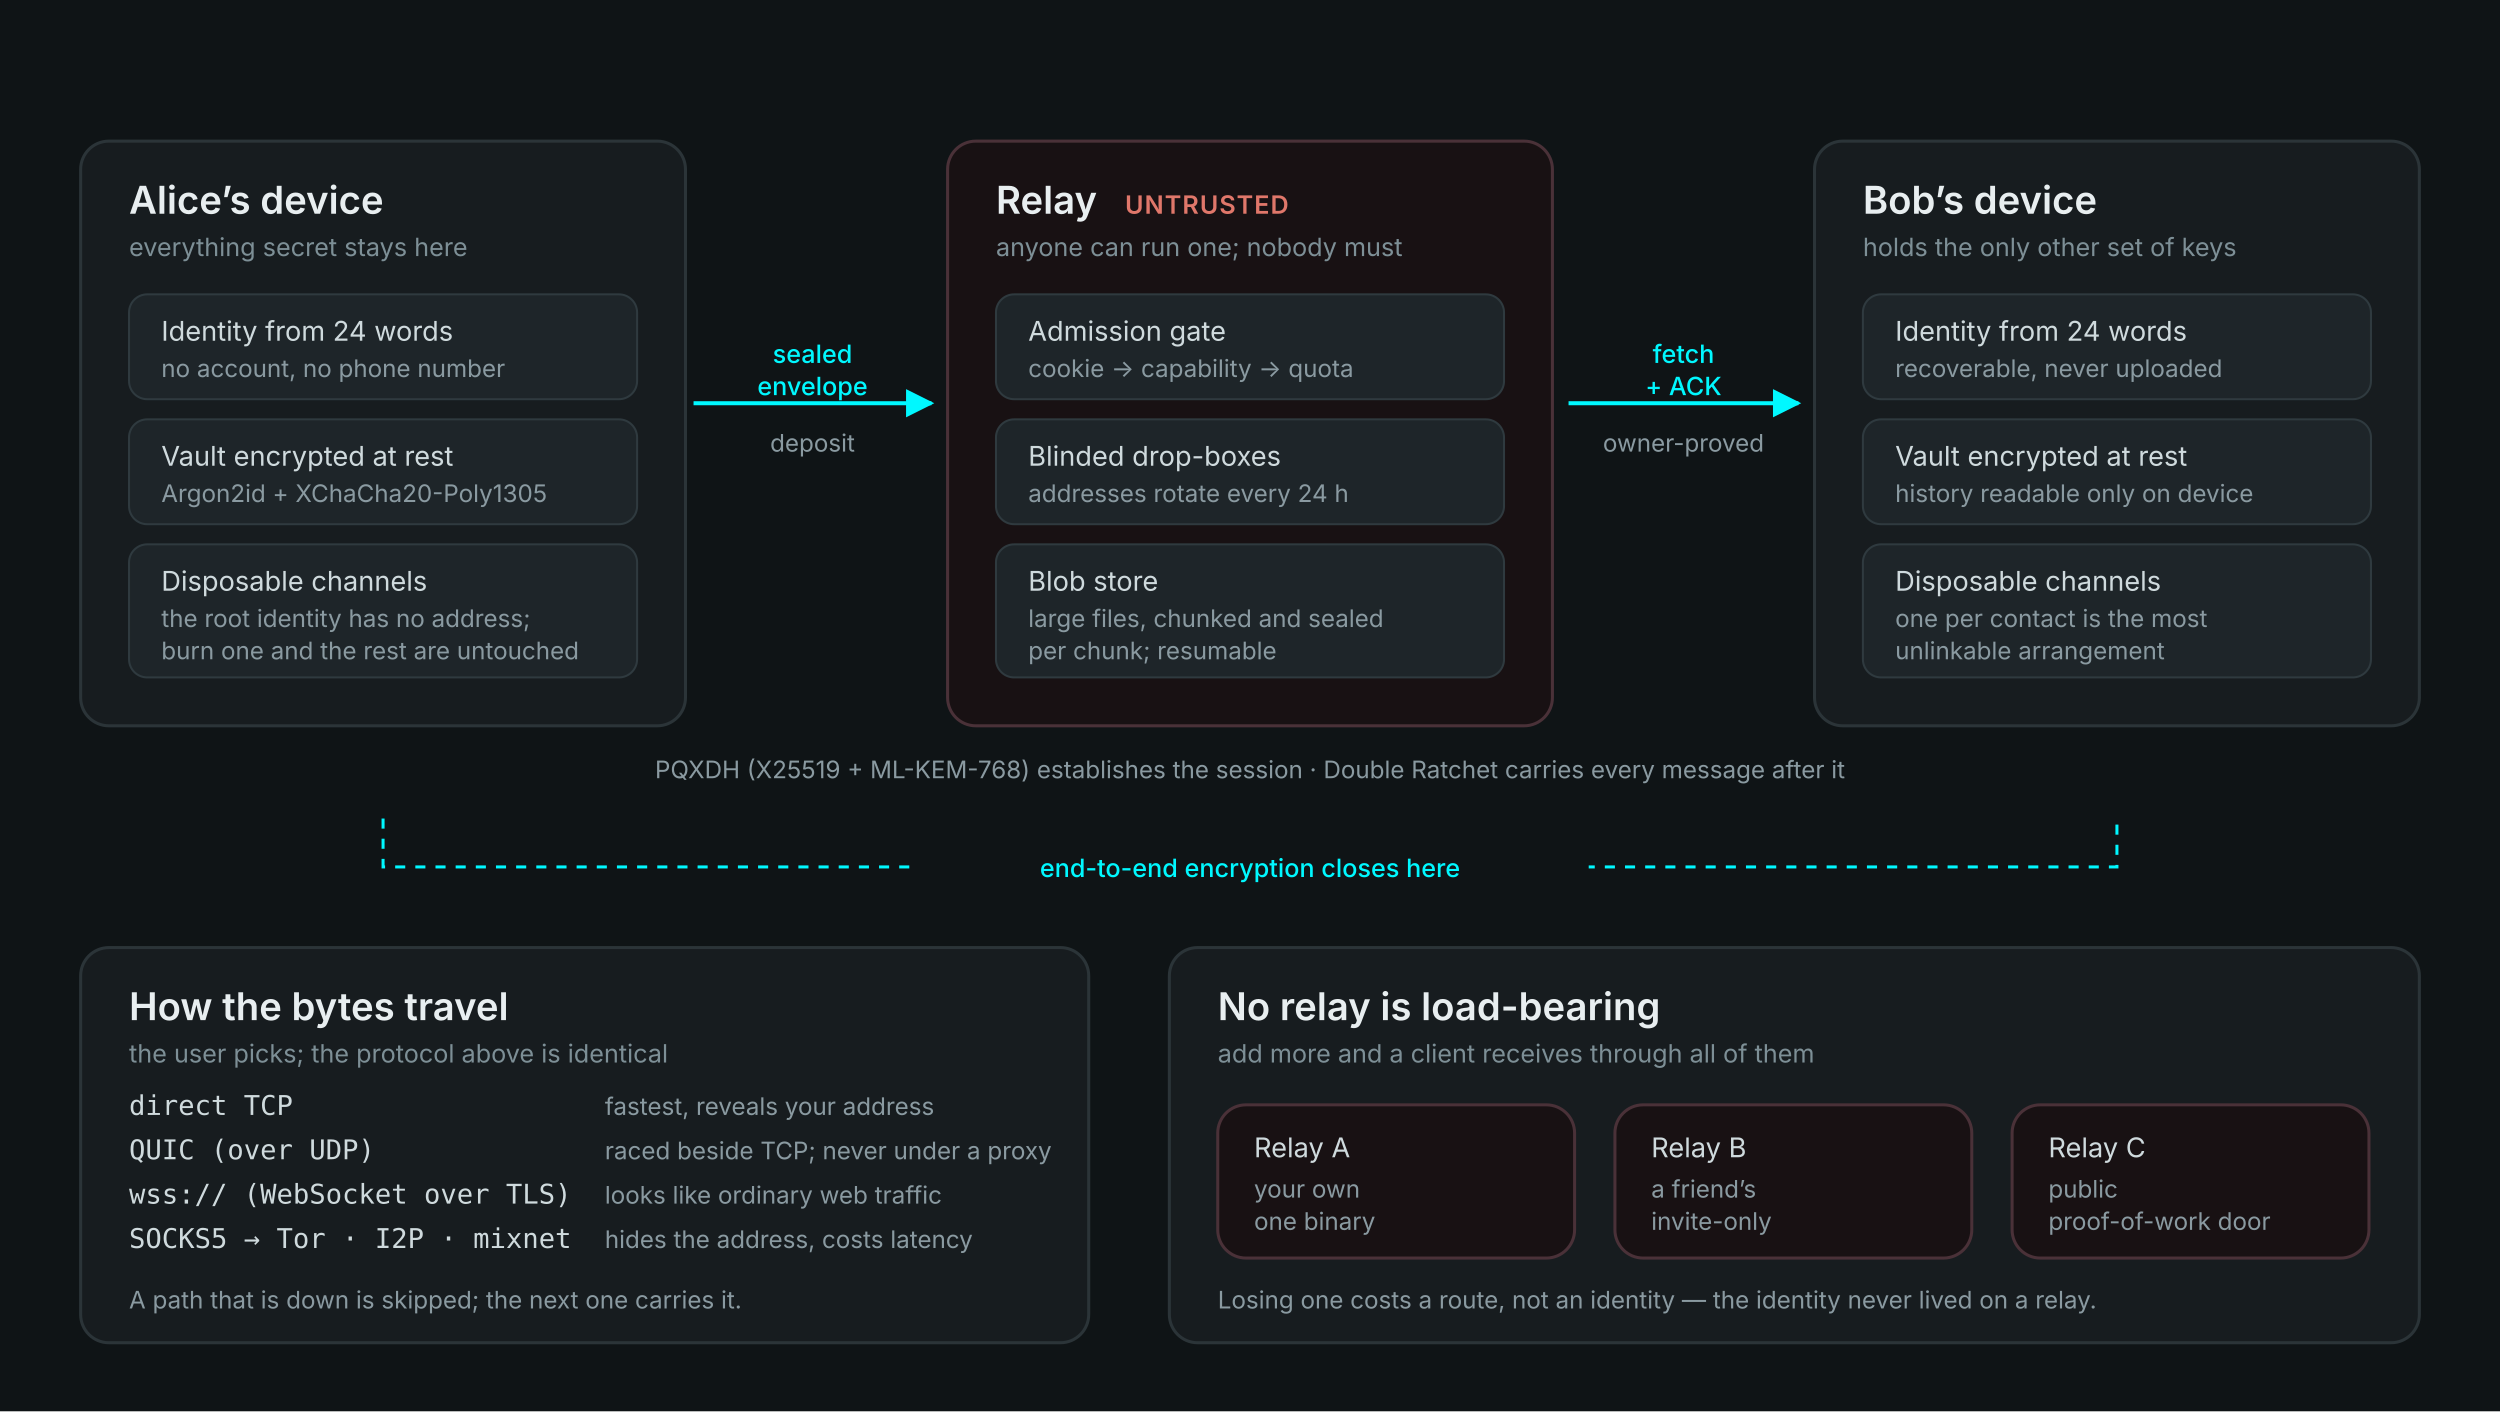
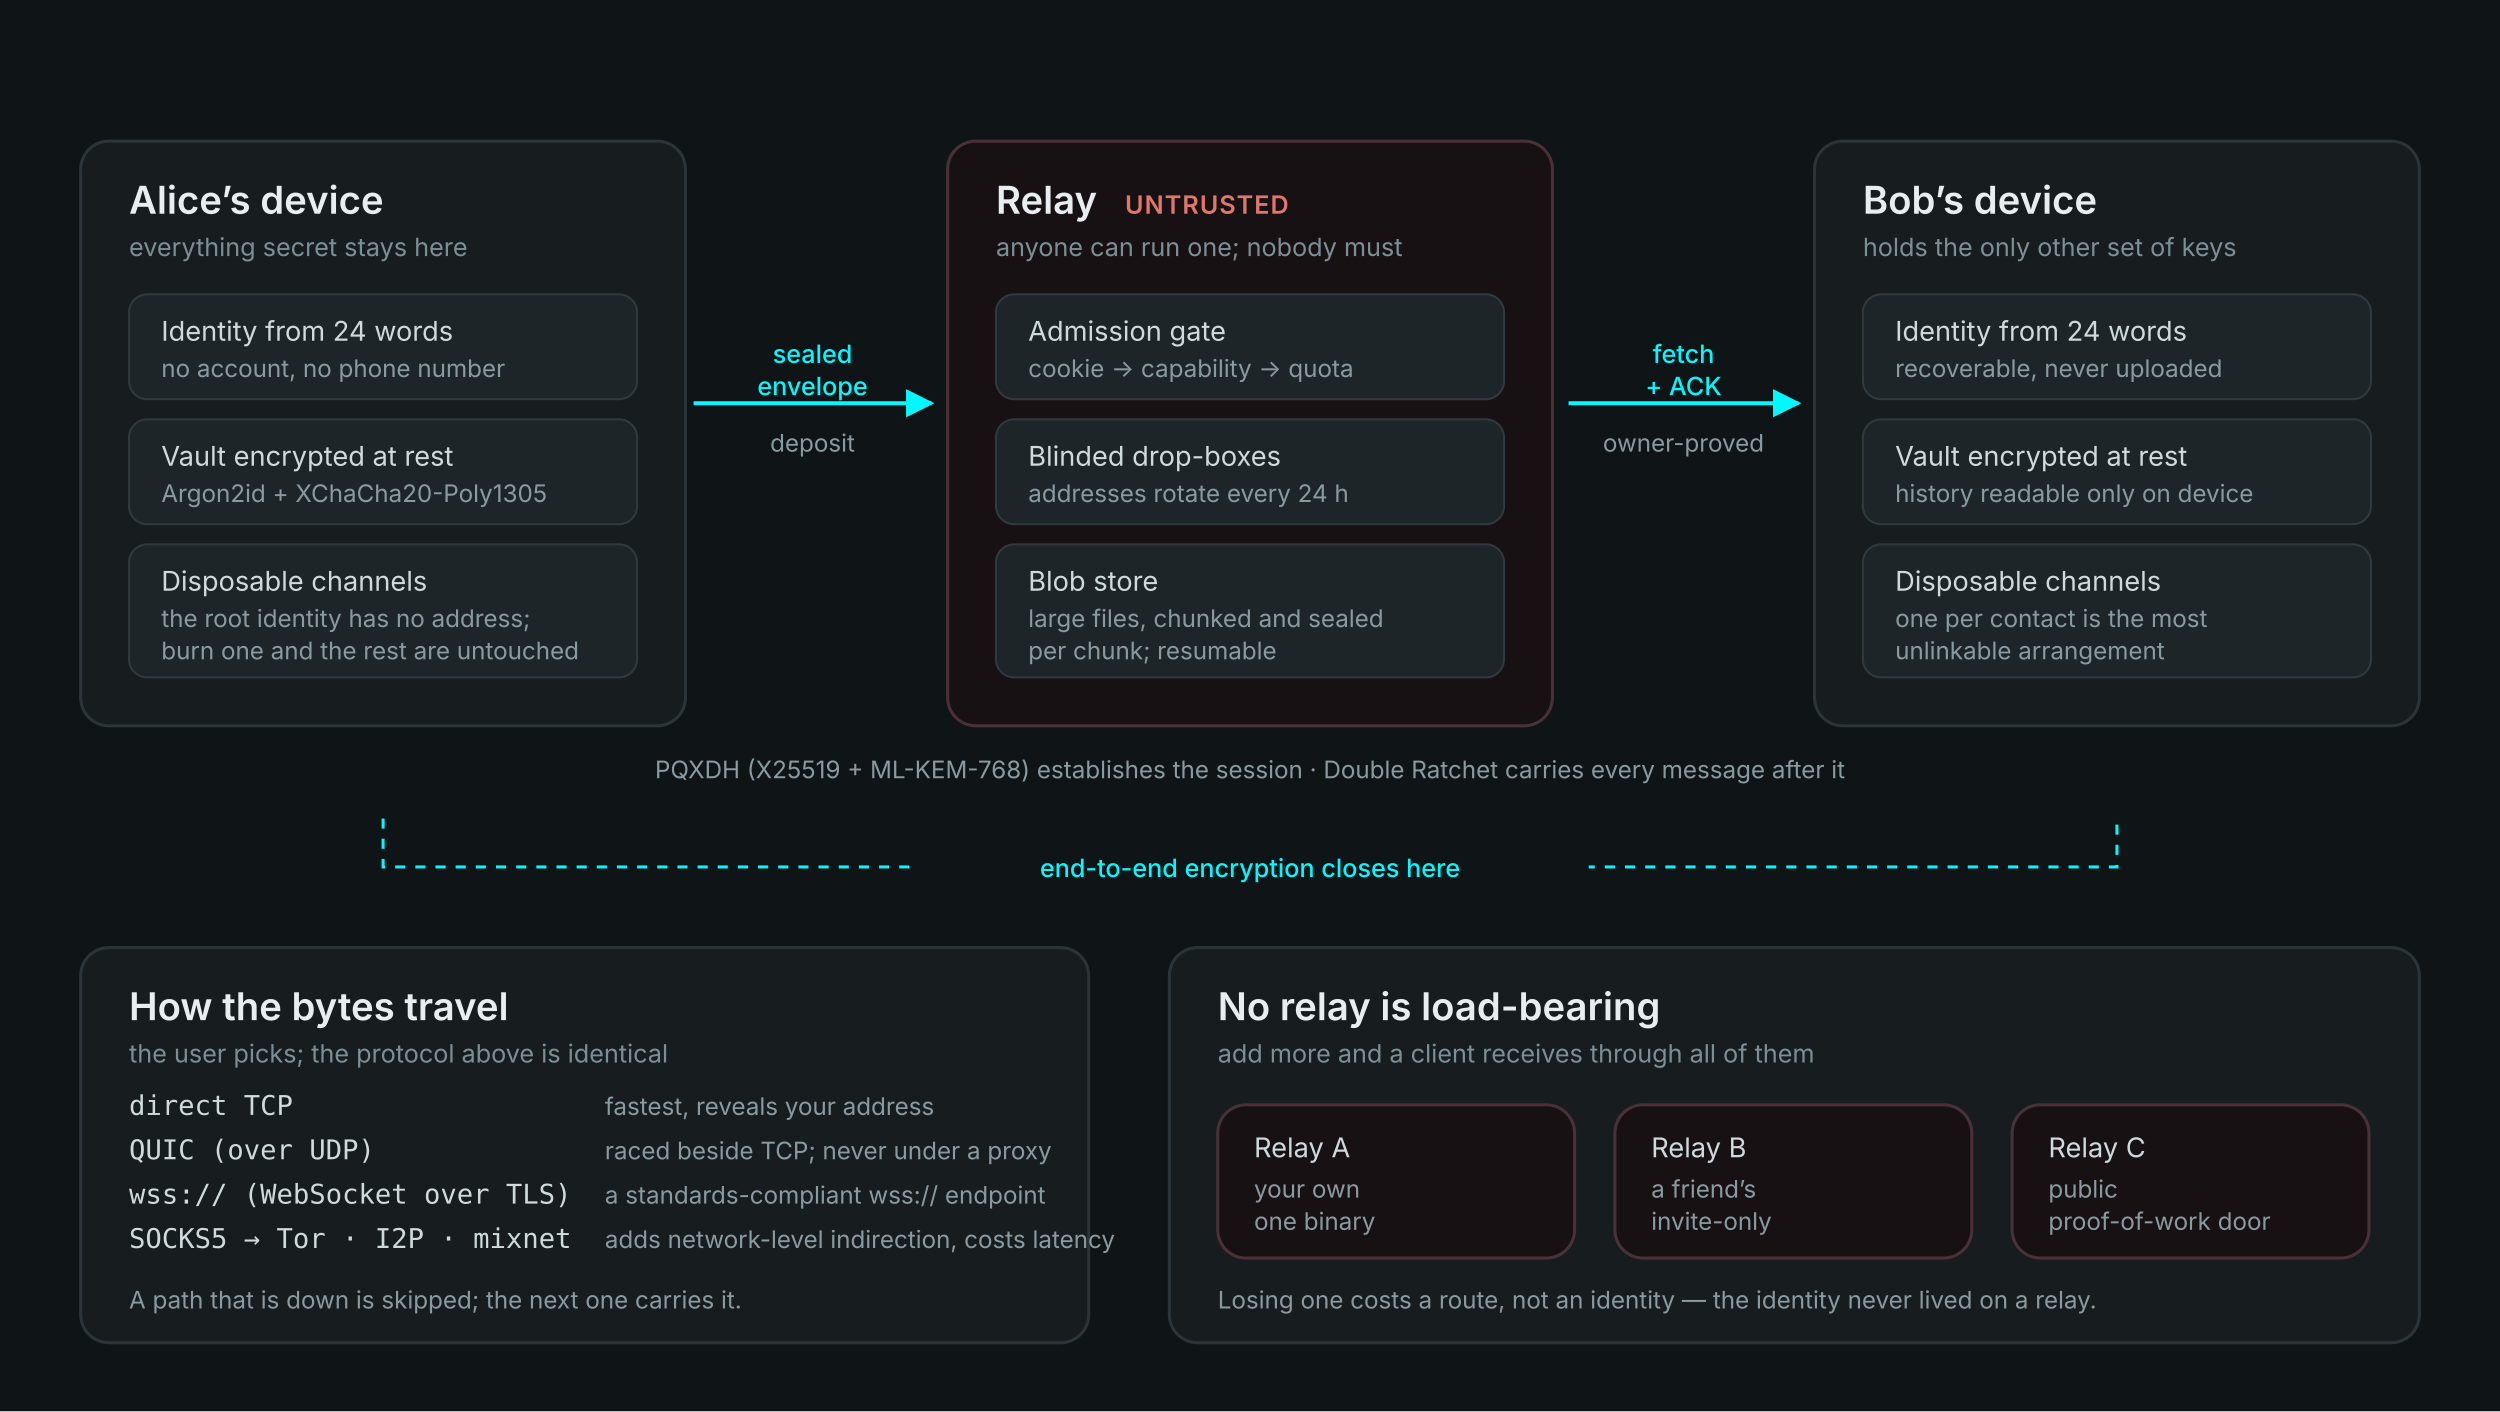
<svg xmlns="http://www.w3.org/2000/svg" viewBox="0 0 1240 700" width="1240" height="700" font-family="Inter, 'Segoe UI', system-ui, sans-serif">
  <defs>
    <marker id="arrow" viewBox="0 0 10 10" refX="9" refY="5" markerWidth="7" markerHeight="7" orient="auto-start-reverse">
      <path d="M 0 0 L 10 5 L 0 10 z" fill="#00F8FF" />
    </marker>
    <style>
      .card   { fill:#171c1f; stroke:#2b3438; stroke-width:1.5; rx:14; }
      .relay  { fill:#181113; stroke:#4a3138; stroke-width:1.5; rx:14; }
      .inner  { fill:#1e2529; stroke:#2f3a3f; stroke-width:1; rx:9; }
      .title  { fill:#e8eef0; font-size:19px; font-weight:600; }
      .sub    { fill:#7d8f96; font-size:12.5px; }
      .item   { fill:#cfdadd; font-size:13.5px; }
      .note   { fill:#8a9aa1; font-size:12px; }
      .edge   { fill:#00F8FF; font-size:12.5px; font-weight:500; }
      .warn   { fill:#e0776a; font-size:12.5px; font-weight:600; letter-spacing:.04em; }
      .mono   { font-family: ui-monospace, 'DejaVu Sans Mono', monospace; }
    </style>
  </defs>
  <rect x="0" y="0" width="1240" height="700" fill="#0f1416" />
  <rect class="card" x="40" y="70" width="300" height="290" />
  <text class="title" x="64" y="106">Alice’s device</text>
  <text class="sub" x="64" y="127">everything secret stays here</text>
  <rect class="inner" x="64" y="146" width="252" height="52" />
  <text class="item" x="80" y="169">Identity from 24 words</text>
  <text class="note" x="80" y="187">no account, no phone number</text>
  <rect class="inner" x="64" y="208" width="252" height="52" />
  <text class="item" x="80" y="231">Vault encrypted at rest</text>
  <text class="note" x="80" y="249">Argon2id + XChaCha20-Poly1305</text>
  <rect class="inner" x="64" y="270" width="252" height="66" />
  <text class="item" x="80" y="293">Disposable channels</text>
  <text class="note" x="80" y="311">the root identity has no address;</text>
  <text class="note" x="80" y="327">burn one and the rest are untouched</text>
  <rect class="relay" x="470" y="70" width="300" height="290" />
  <text class="title" x="494" y="106">Relay</text>
  <text class="warn" x="558" y="106">UNTRUSTED</text>
  <text class="sub" x="494" y="127">anyone can run one; nobody must</text>
  <rect class="inner" x="494" y="146" width="252" height="52" />
  <text class="item" x="510" y="169">Admission gate</text>
  <text class="note" x="510" y="187">cookie → capability → quota</text>
  <rect class="inner" x="494" y="208" width="252" height="52" />
  <text class="item" x="510" y="231">Blinded drop-boxes</text>
  <text class="note" x="510" y="249">addresses rotate every 24 h</text>
  <rect class="inner" x="494" y="270" width="252" height="66" />
  <text class="item" x="510" y="293">Blob store</text>
  <text class="note" x="510" y="311">large files, chunked and sealed</text>
  <text class="note" x="510" y="327">per chunk; resumable</text>
  <rect class="card" x="900" y="70" width="300" height="290" />
  <text class="title" x="924" y="106">Bob’s device</text>
  <text class="sub" x="924" y="127">holds the only other set of keys</text>
  <rect class="inner" x="924" y="146" width="252" height="52" />
  <text class="item" x="940" y="169">Identity from 24 words</text>
  <text class="note" x="940" y="187">recoverable, never uploaded</text>
  <rect class="inner" x="924" y="208" width="252" height="52" />
  <text class="item" x="940" y="231">Vault encrypted at rest</text>
  <text class="note" x="940" y="249">history readable only on device</text>
  <rect class="inner" x="924" y="270" width="252" height="66" />
  <text class="item" x="940" y="293">Disposable channels</text>
  <text class="note" x="940" y="311">one per contact is the most</text>
  <text class="note" x="940" y="327">unlinkable arrangement</text>
  <path d="M 344 200 L 462 200" stroke="#00F8FF" stroke-width="2" fill="none" marker-end="url(#arrow)" />
  <text class="edge" x="403" y="180" text-anchor="middle">sealed</text>
  <text class="edge" x="403" y="196" text-anchor="middle">envelope</text>
  <text class="note" x="403" y="224" text-anchor="middle">deposit</text>
  <path d="M 778 200 L 892 200" stroke="#00F8FF" stroke-width="2" fill="none" marker-end="url(#arrow)" />
  <text class="edge" x="835" y="180" text-anchor="middle">fetch</text>
  <text class="edge" x="835" y="196" text-anchor="middle">+ ACK</text>
  <text class="note" x="835" y="224" text-anchor="middle">owner-proved</text>
  <text class="note" x="620" y="386" text-anchor="middle">PQXDH (X25519 + ML-KEM-768) establishes the session · Double Ratchet carries every message after it</text>
  <path d="M 190 406 L 190 430 L 1050 430 L 1050 406" stroke="#00F8FF" stroke-width="1.5" fill="none" stroke-dasharray="5 5" />
  <rect x="452" y="414" width="336" height="32" rx="8" fill="#0f1416" />
  <text class="edge" x="620" y="435" text-anchor="middle">end-to-end encryption closes here</text>
  <rect class="card" x="40" y="470" width="500" height="196" />
  <text class="title" x="64" y="506">How the bytes travel</text>
  <text class="sub" x="64" y="527">the user picks; the protocol above is identical</text>
  <text class="item mono" x="64" y="553">direct TCP</text>
  <text class="item mono" x="64" y="575">QUIC (over UDP)</text>
  <text class="item mono" x="64" y="597">wss:// (WebSocket over TLS)</text>
  <text class="item mono" x="64" y="619">SOCKS5 → Tor · I2P · mixnet</text>
  <text class="note" x="300" y="553">fastest, reveals your address</text>
  <text class="note" x="300" y="575">raced beside TCP; never under a proxy</text>
-   <text class="note" x="300" y="597">looks like ordinary web traffic</text>
-   <text class="note" x="300" y="619">hides the address, costs latency</text>
+   <text class="note" x="300" y="597">a standards-compliant wss:// endpoint</text>
+   <text class="note" x="300" y="619">adds network-level indirection, costs latency</text>
  <text class="note" x="64" y="649">A path that is down is skipped; the next one carries it.</text>
  <rect class="card" x="580" y="470" width="620" height="196" />
  <text class="title" x="604" y="506">No relay is load-bearing</text>
  <text class="sub" x="604" y="527">add more and a client receives through all of them</text>
  <rect class="relay" x="604" y="548" width="177" height="76" />
  <text class="item" x="622" y="574">Relay A</text>
  <text class="note" x="622" y="594">your own</text>
  <text class="note" x="622" y="610">one binary</text>
  <rect class="relay" x="801" y="548" width="177" height="76" />
  <text class="item" x="819" y="574">Relay B</text>
  <text class="note" x="819" y="594">a friend’s</text>
  <text class="note" x="819" y="610">invite-only</text>
  <rect class="relay" x="998" y="548" width="177" height="76" />
  <text class="item" x="1016" y="574">Relay C</text>
  <text class="note" x="1016" y="594">public</text>
  <text class="note" x="1016" y="610">proof-of-work door</text>
  <text class="note" x="604" y="649">Losing one costs a route, not an identity — the identity never lived on a relay.</text>
</svg>
